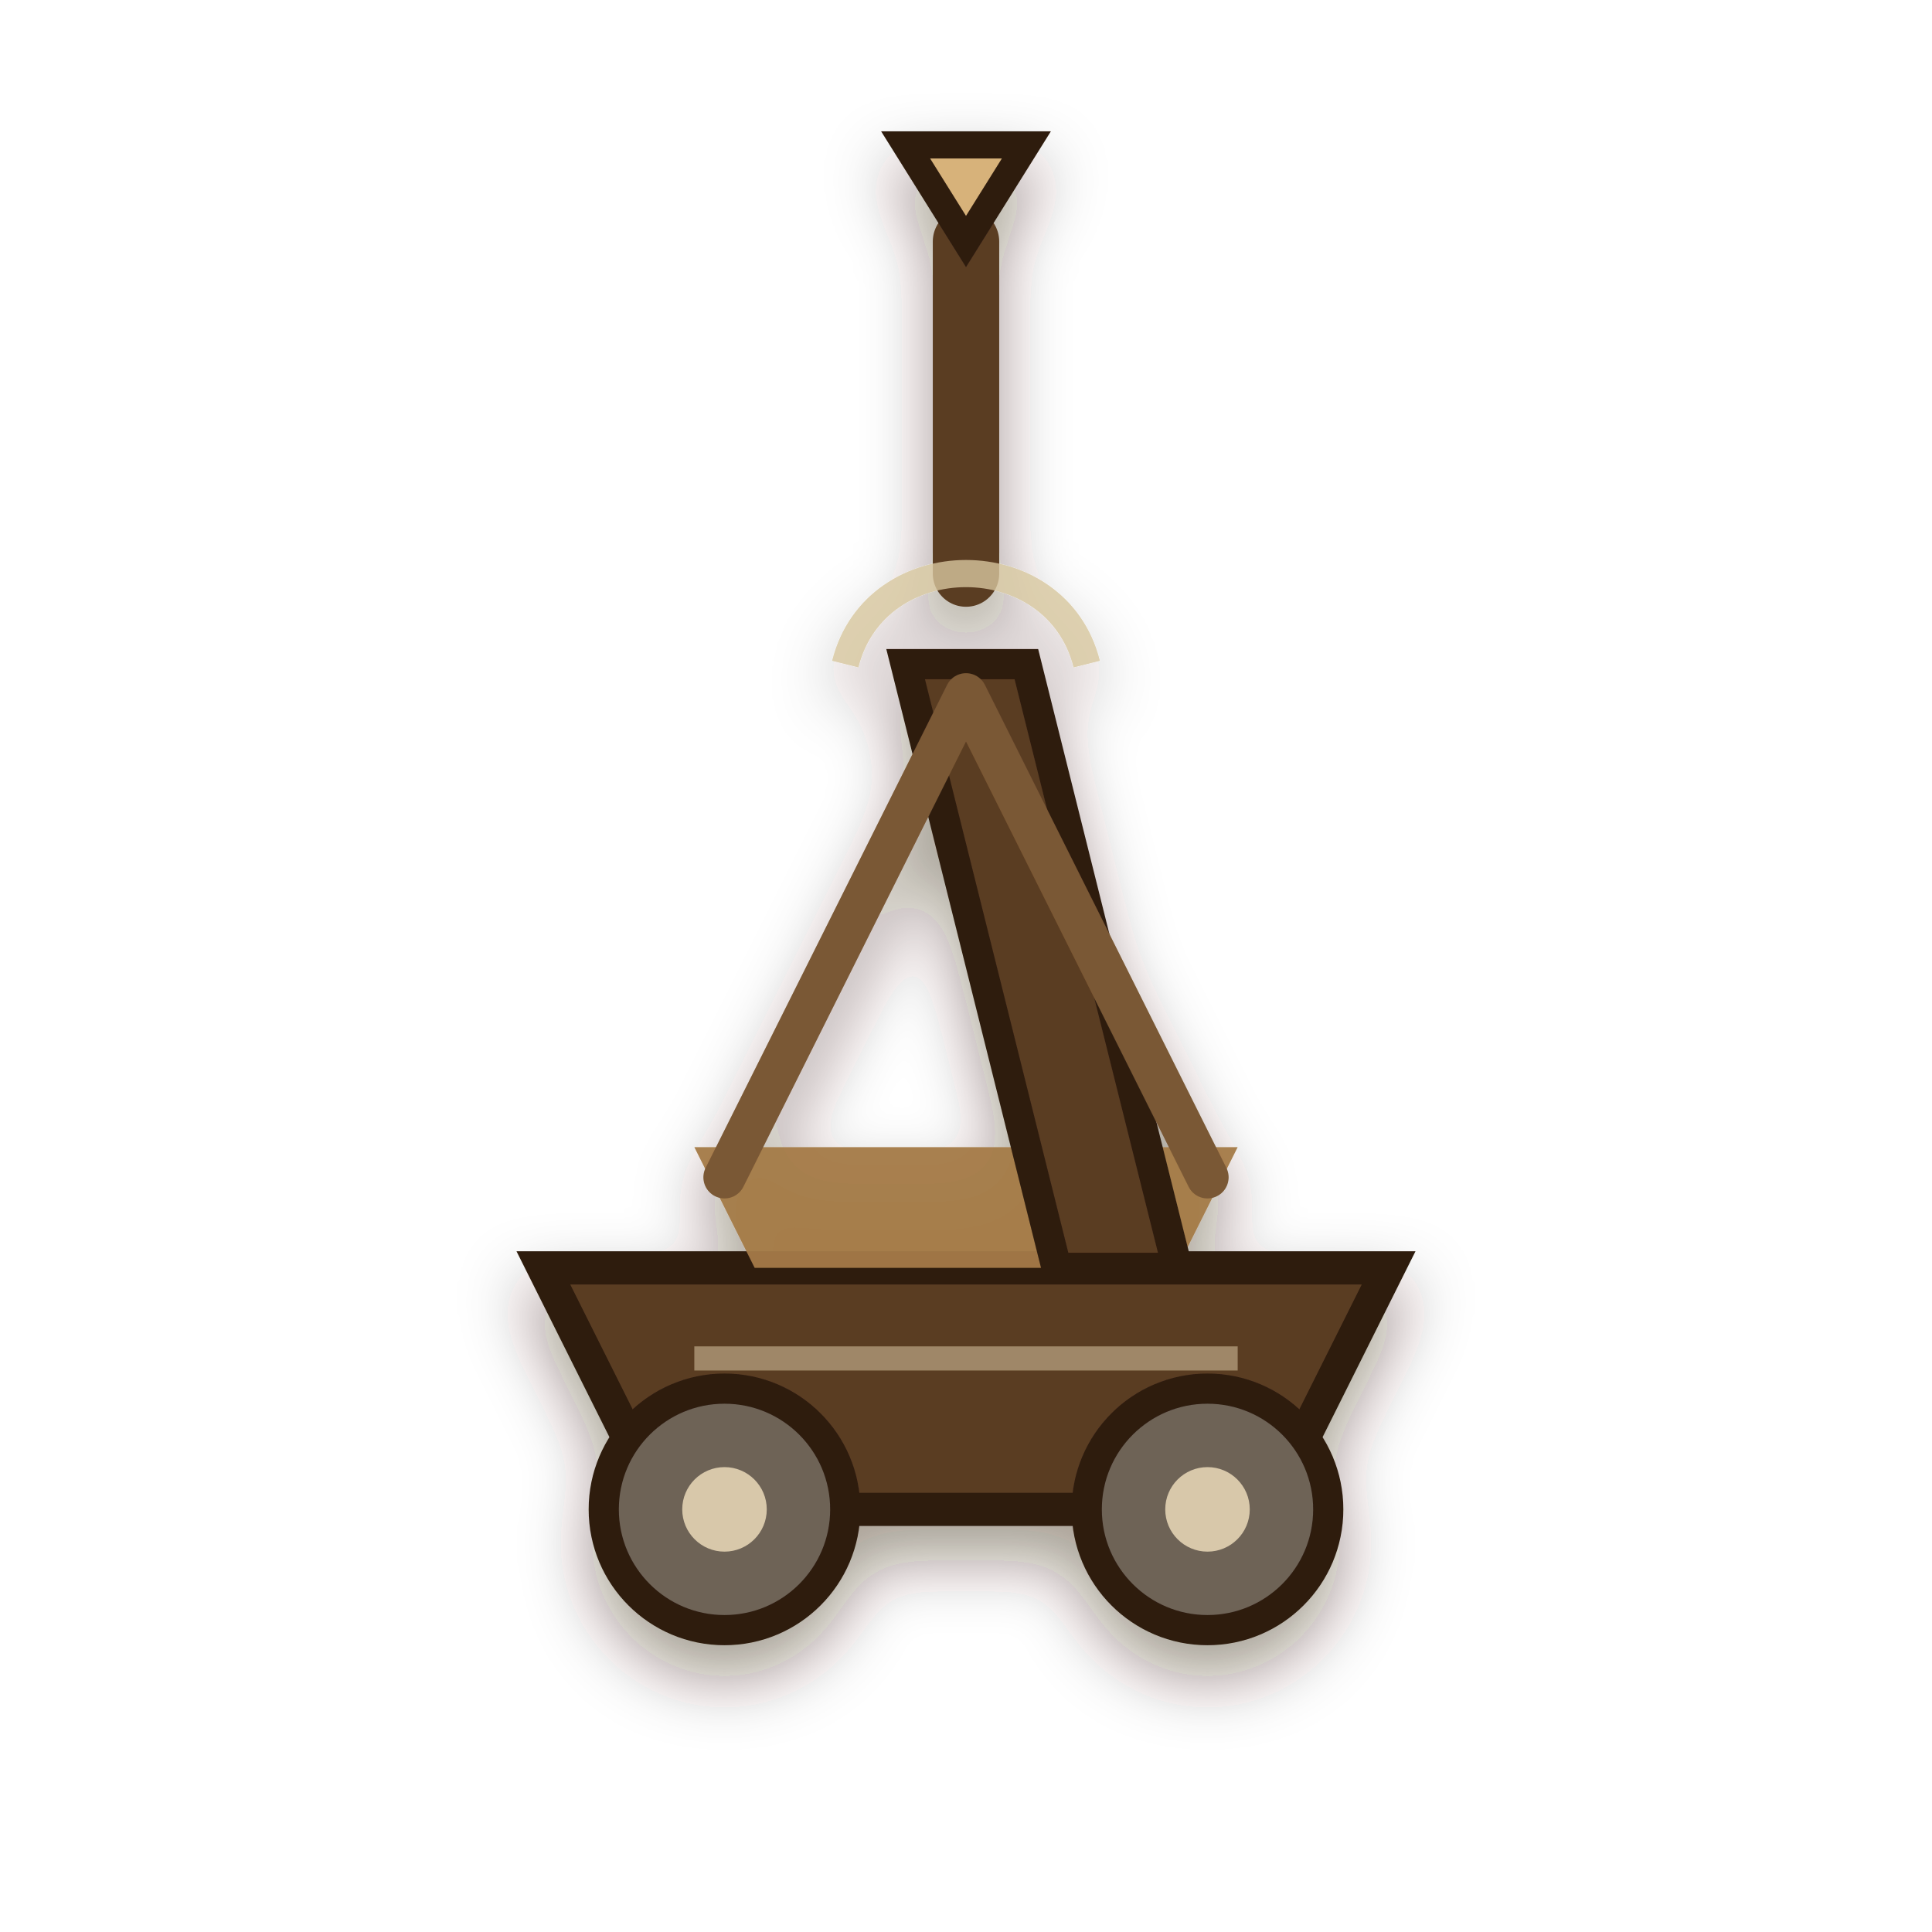
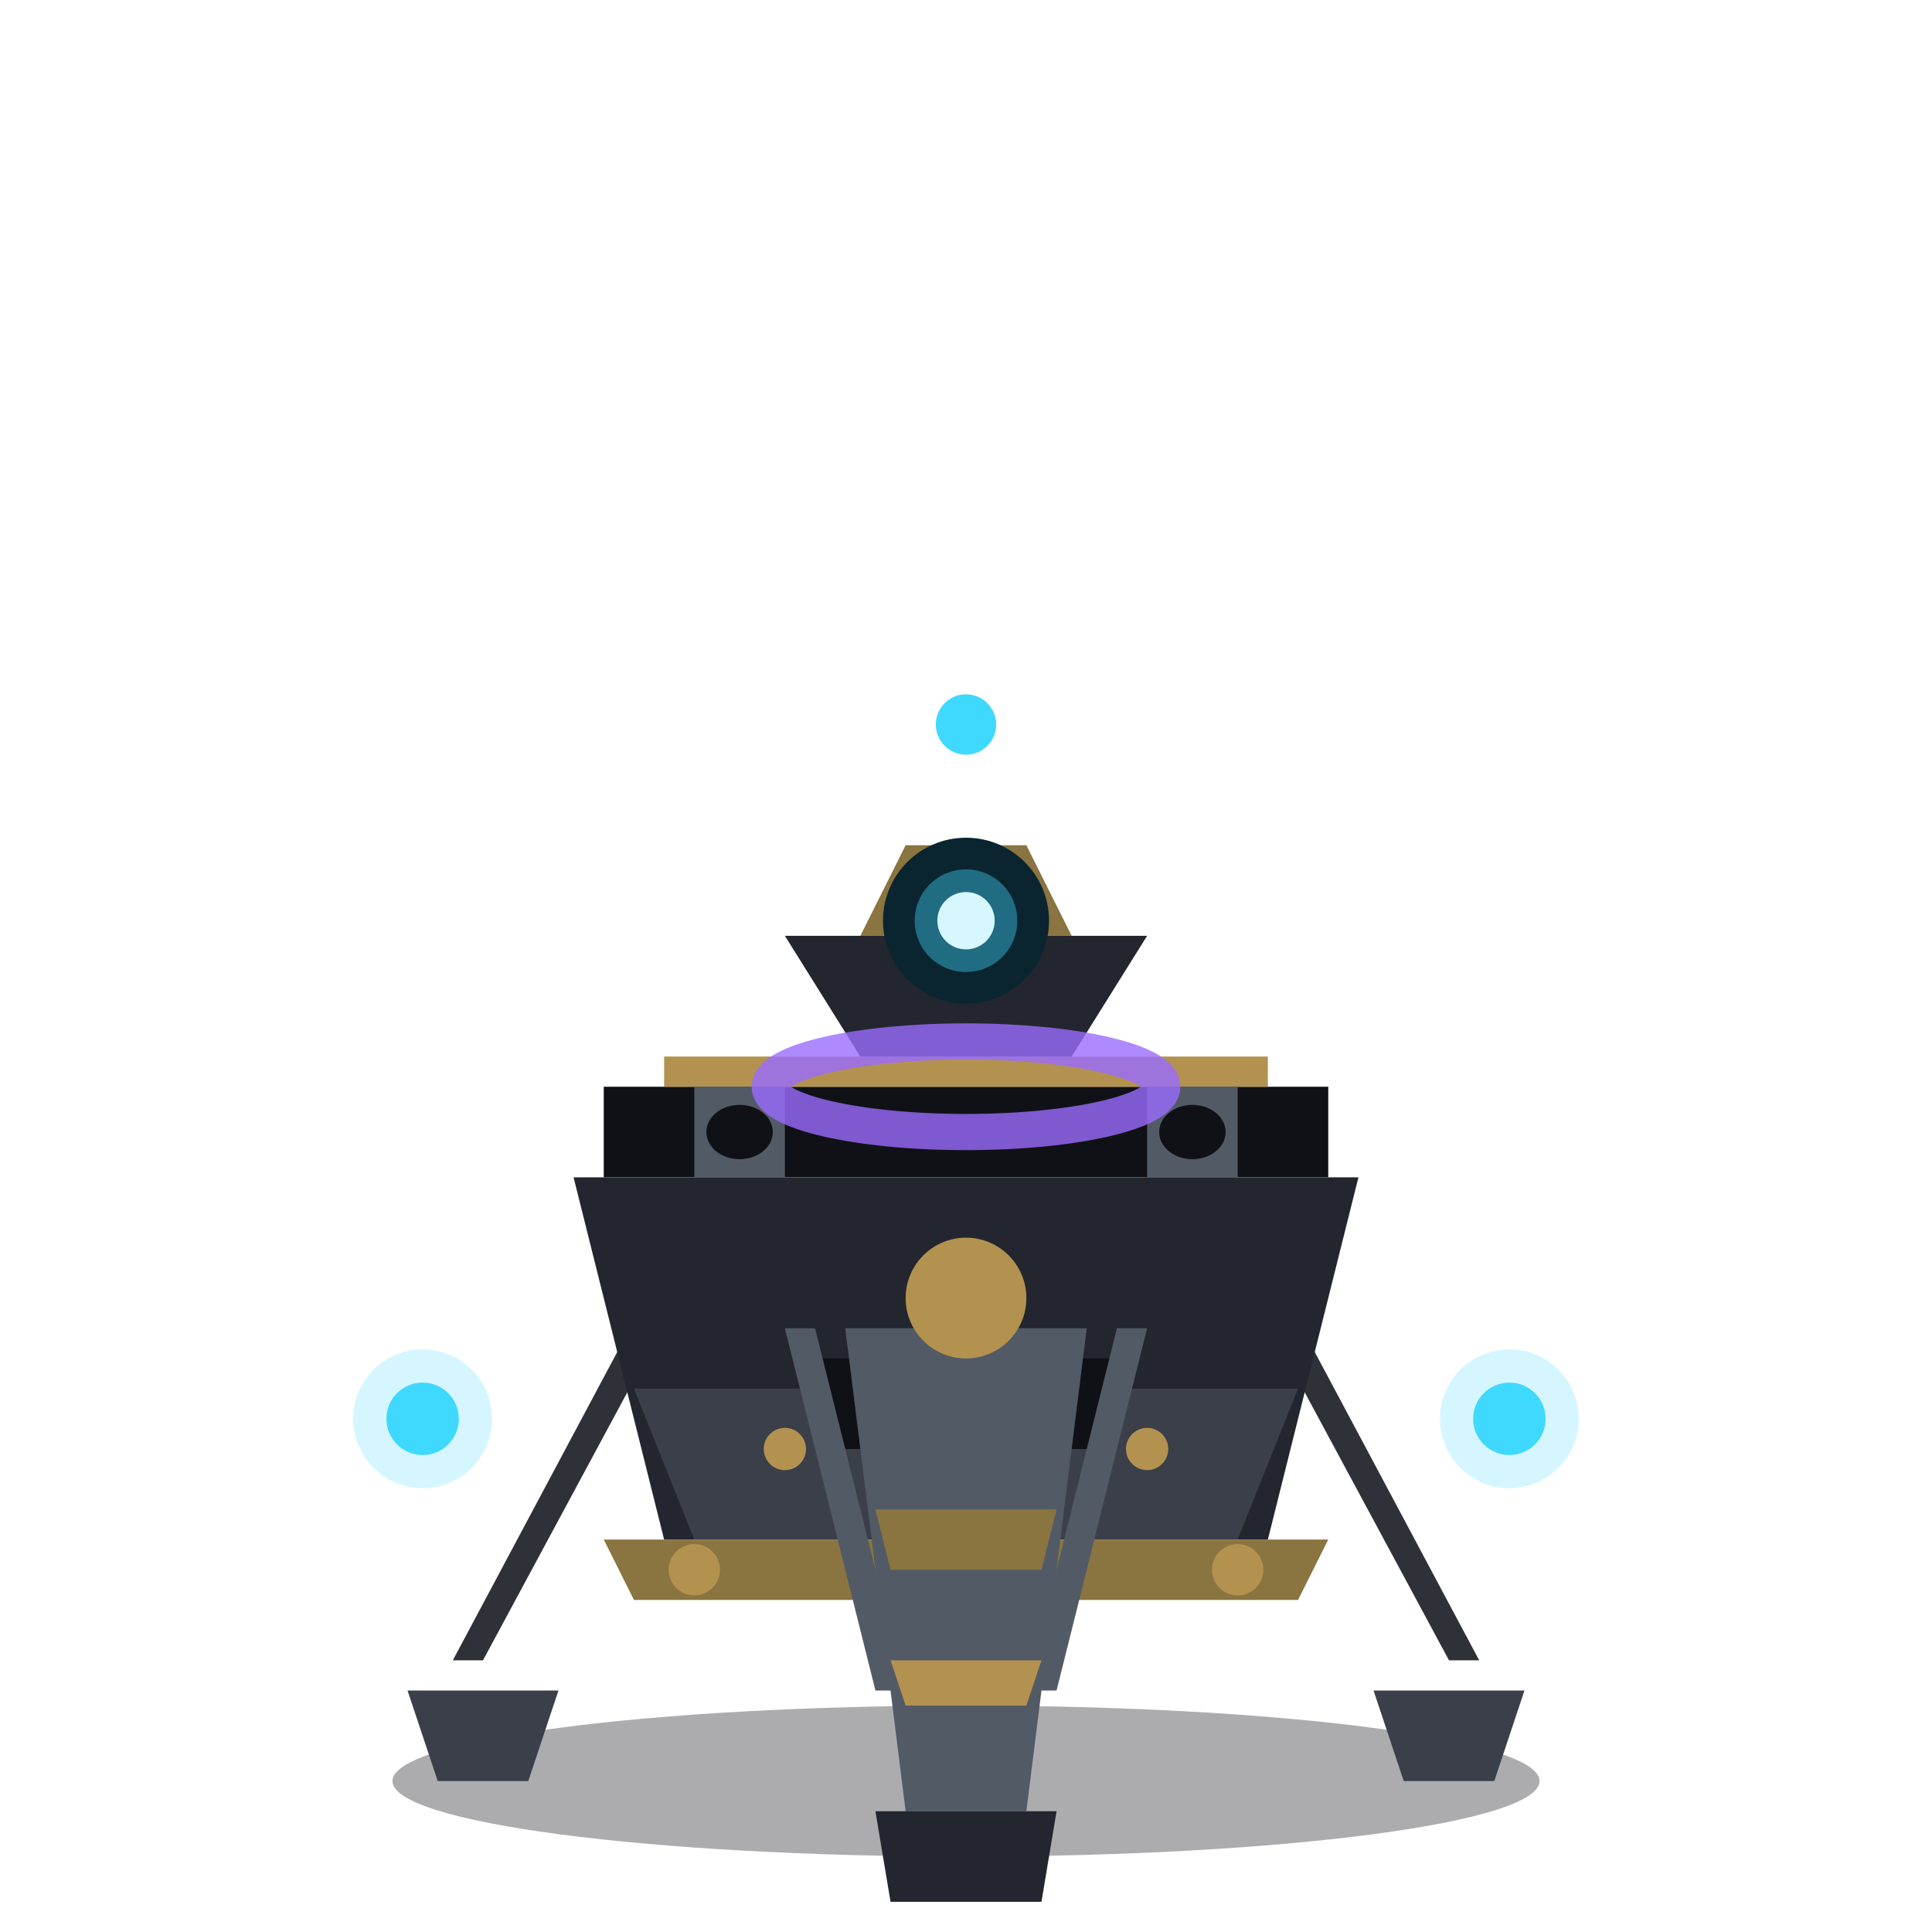
- <svg xmlns="http://www.w3.org/2000/svg" viewBox="0 0 64 64">
-   <defs>
-     <filter id="shadow" x="-24%" y="-24%" width="148%" height="148%">
-       <feDropShadow dx="0" dy="1.15" stdDeviation="1.1" flood-color="#2e1c10" flood-opacity="0.42" />
-     </filter>
-   </defs>
-   <g filter="url(#shadow)">
-     <path d="M 18 42 L 46 42 L 42 50 L 22 50 Z" fill="#5a3c23" stroke="#2e1c10" stroke-width="1.1" />
-     <path d="M 23 38 L 41 38 L 39 42 L 25 42 Z" fill="#a57a46" opacity="0.95" />
-     <circle cx="24" cy="50" r="4" fill="#6e6357" stroke="#2e1c10" stroke-width="1" />
-     <circle cx="40" cy="50" r="4" fill="#6e6357" stroke="#2e1c10" stroke-width="1" />
-     <circle cx="24" cy="50" r="1.4" fill="#d8c8aa" />
-     <circle cx="40" cy="50" r="1.4" fill="#d8c8aa" />
-     <path d="M 30 22 L 34 22 L 39 42 L 35 42 Z" fill="#5a3c23" stroke="#2e1c10" stroke-width="1" />
-     <path d="M 24 39 L 32 23 L 40 39" fill="none" stroke="#7a5834" stroke-width="1.4" stroke-linecap="round" stroke-linejoin="round" />
-     <path d="M 32 19 L 32 8" fill="none" stroke="#5a3c23" stroke-width="2.2" stroke-linecap="round" />
-     <path d="M 32 8 L 30 4.8 L 34 4.8 Z" fill="#d7b27a" stroke="#2e1c10" stroke-width="0.9" />
-     <path d="M 28 22 C 29 18, 35 18, 36 22" fill="none" stroke="#d7c59e" stroke-width="0.9" opacity="0.8" />
-     <path d="M 23 45 L 41 45" stroke="#d7c59e" stroke-width="0.8" opacity="0.55" />
-   </g>
+ <svg xmlns="http://www.w3.org/2000/svg" width="128" height="128" viewBox="0 0 128 128" fill="none">
+   <ellipse cx="64" cy="118" rx="38" ry="5" fill="#0D0D12" opacity="0.34" />
+   <path d="M46 84L32 110L30 110L46 80Z" fill="#2E3138" />
+   <path d="M82 84L96 110L98 110L82 80Z" fill="#2E3138" />
+   <path d="M27 112L37 112L35 118L29 118Z" fill="#3A3F49" />
+   <path d="M91 112L101 112L99 118L93 118Z" fill="#3A3F49" />
+   <path d="M40 72L88 72L88 78L40 78Z" fill="#101116" />
+   <path d="M38 78L90 78L84 102L44 102Z" fill="#23262E" />
+   <path d="M42 92L86 92L82 102L46 102Z" fill="#3A3F49" />
+   <path d="M44 70L84 70L84 72L44 72Z" fill="#B3924F" />
+   <path d="M40 102L88 102L86 106L42 106Z" fill="#8A7440" />
+   <path d="M46 72L52 72L52 78L46 78Z" fill="#525A66" />
+   <path d="M76 72L82 72L82 78L76 78Z" fill="#525A66" />
+   <ellipse cx="49" cy="75" rx="2.2" ry="1.8" fill="#101116" />
+   <ellipse cx="79" cy="75" rx="2.2" ry="1.8" fill="#101116" />
+   <path d="M52 62L76 62L71 70L57 70Z" fill="#23262E" />
+   <path d="M57 62L71 62L68 56L60 56Z" fill="#8A7440" />
+   <circle cx="64" cy="61" r="5.5" fill="#0B2530" />
+   <circle cx="64" cy="61" r="3.4" fill="#3FD8FF" opacity="0.4" />
+   <circle cx="64" cy="61" r="1.9" fill="#D7F7FF" />
+   <ellipse cx="64" cy="72" rx="13" ry="3" fill="none" stroke="#9A6BFF" stroke-width="2.4" opacity="0.8" />
+   <circle cx="28" cy="94" r="2.4" fill="#3FD8FF" />
+   <circle cx="28" cy="94" r="4.6" fill="#3FD8FF" opacity="0.22" />
+   <circle cx="100" cy="94" r="2.4" fill="#3FD8FF" />
+   <circle cx="100" cy="94" r="4.6" fill="#3FD8FF" opacity="0.22" />
+   <circle cx="64" cy="48" r="2" fill="#3FD8FF" />
+   <path d="M48 84L80 84L76 90L52 90Z" fill="#23262E" />
+   <path d="M54 90L74 90L72 96L56 96Z" fill="#101116" />
+   <path d="M52 88L58 112L60 112L54 88Z" fill="#525A66" />
+   <path d="M76 88L70 112L68 112L74 88Z" fill="#525A66" />
+   <path d="M56 88L72 88L68 120L60 120Z" fill="#525A66" />
+   <path d="M58 100L70 100L69 104L59 104Z" fill="#8A7440" />
+   <path d="M59 110L69 110L68 113L60 113Z" fill="#B3924F" />
+   <path d="M58 120L70 120L69 126L59 126Z" fill="#23262E" />
+   <circle cx="64" cy="86" r="4" fill="#B3924F" />
+   <circle cx="46" cy="104" r="1.7" fill="#B3924F" />
+   <circle cx="82" cy="104" r="1.7" fill="#B3924F" />
+   <circle cx="52" cy="96" r="1.4" fill="#B3924F" />
+   <circle cx="76" cy="96" r="1.4" fill="#B3924F" />
</svg>
